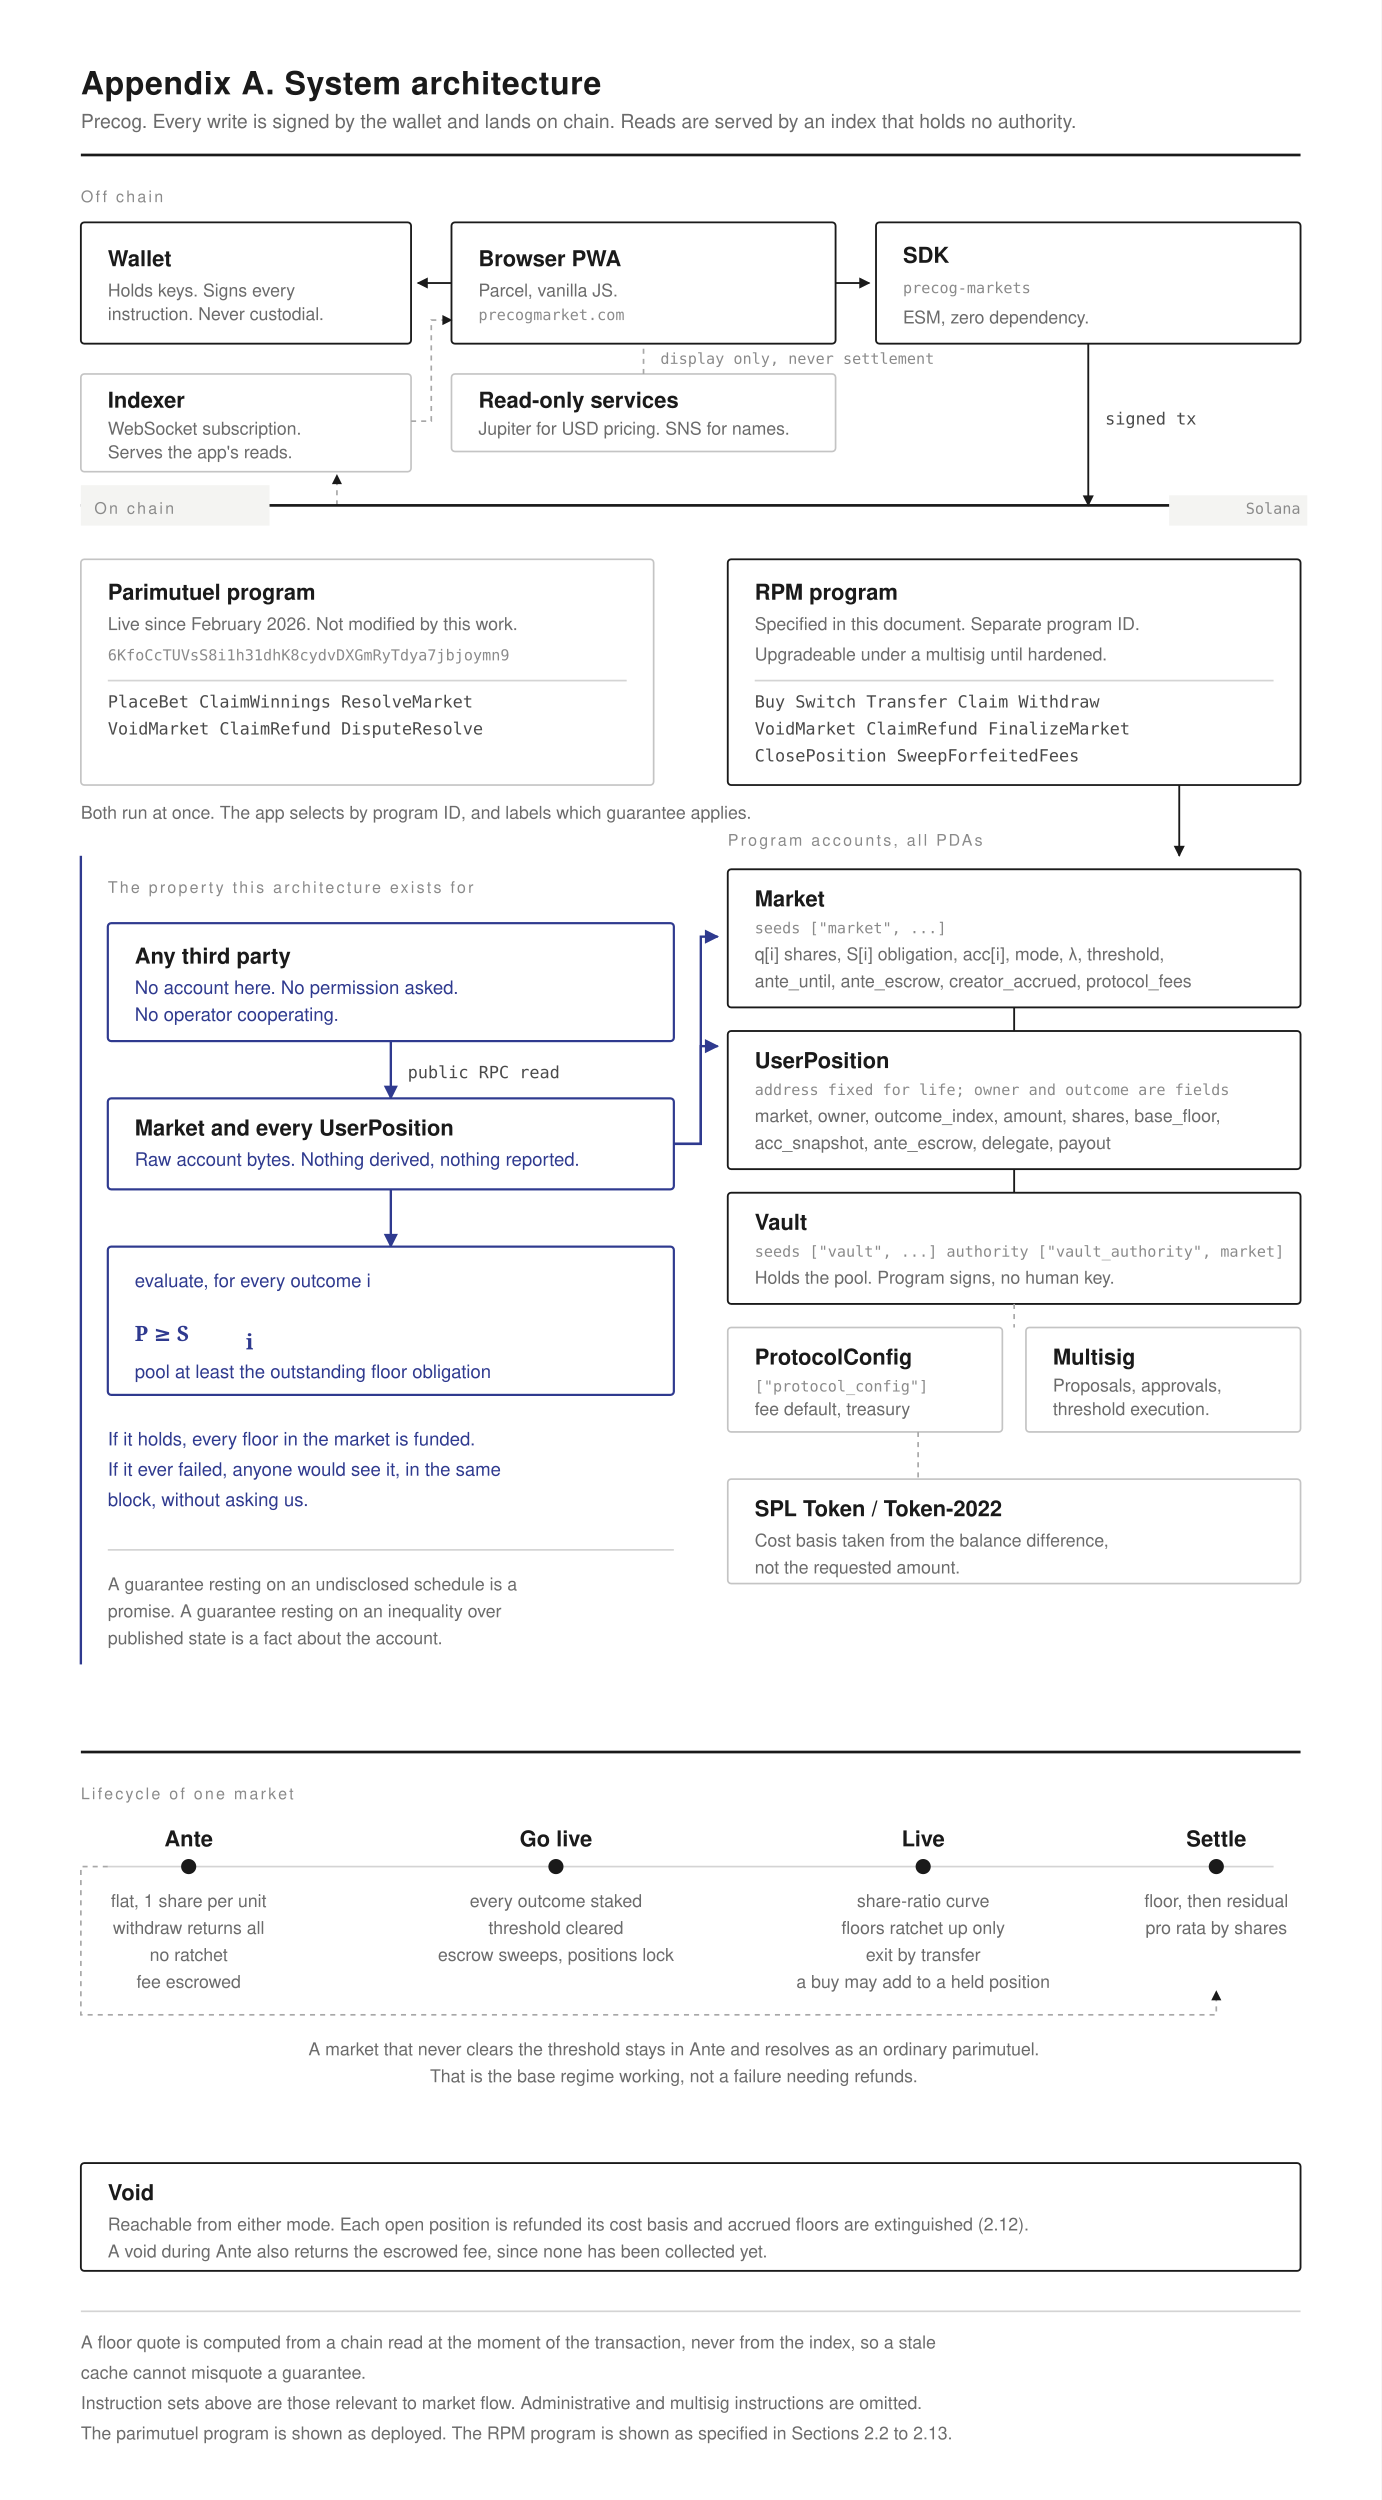
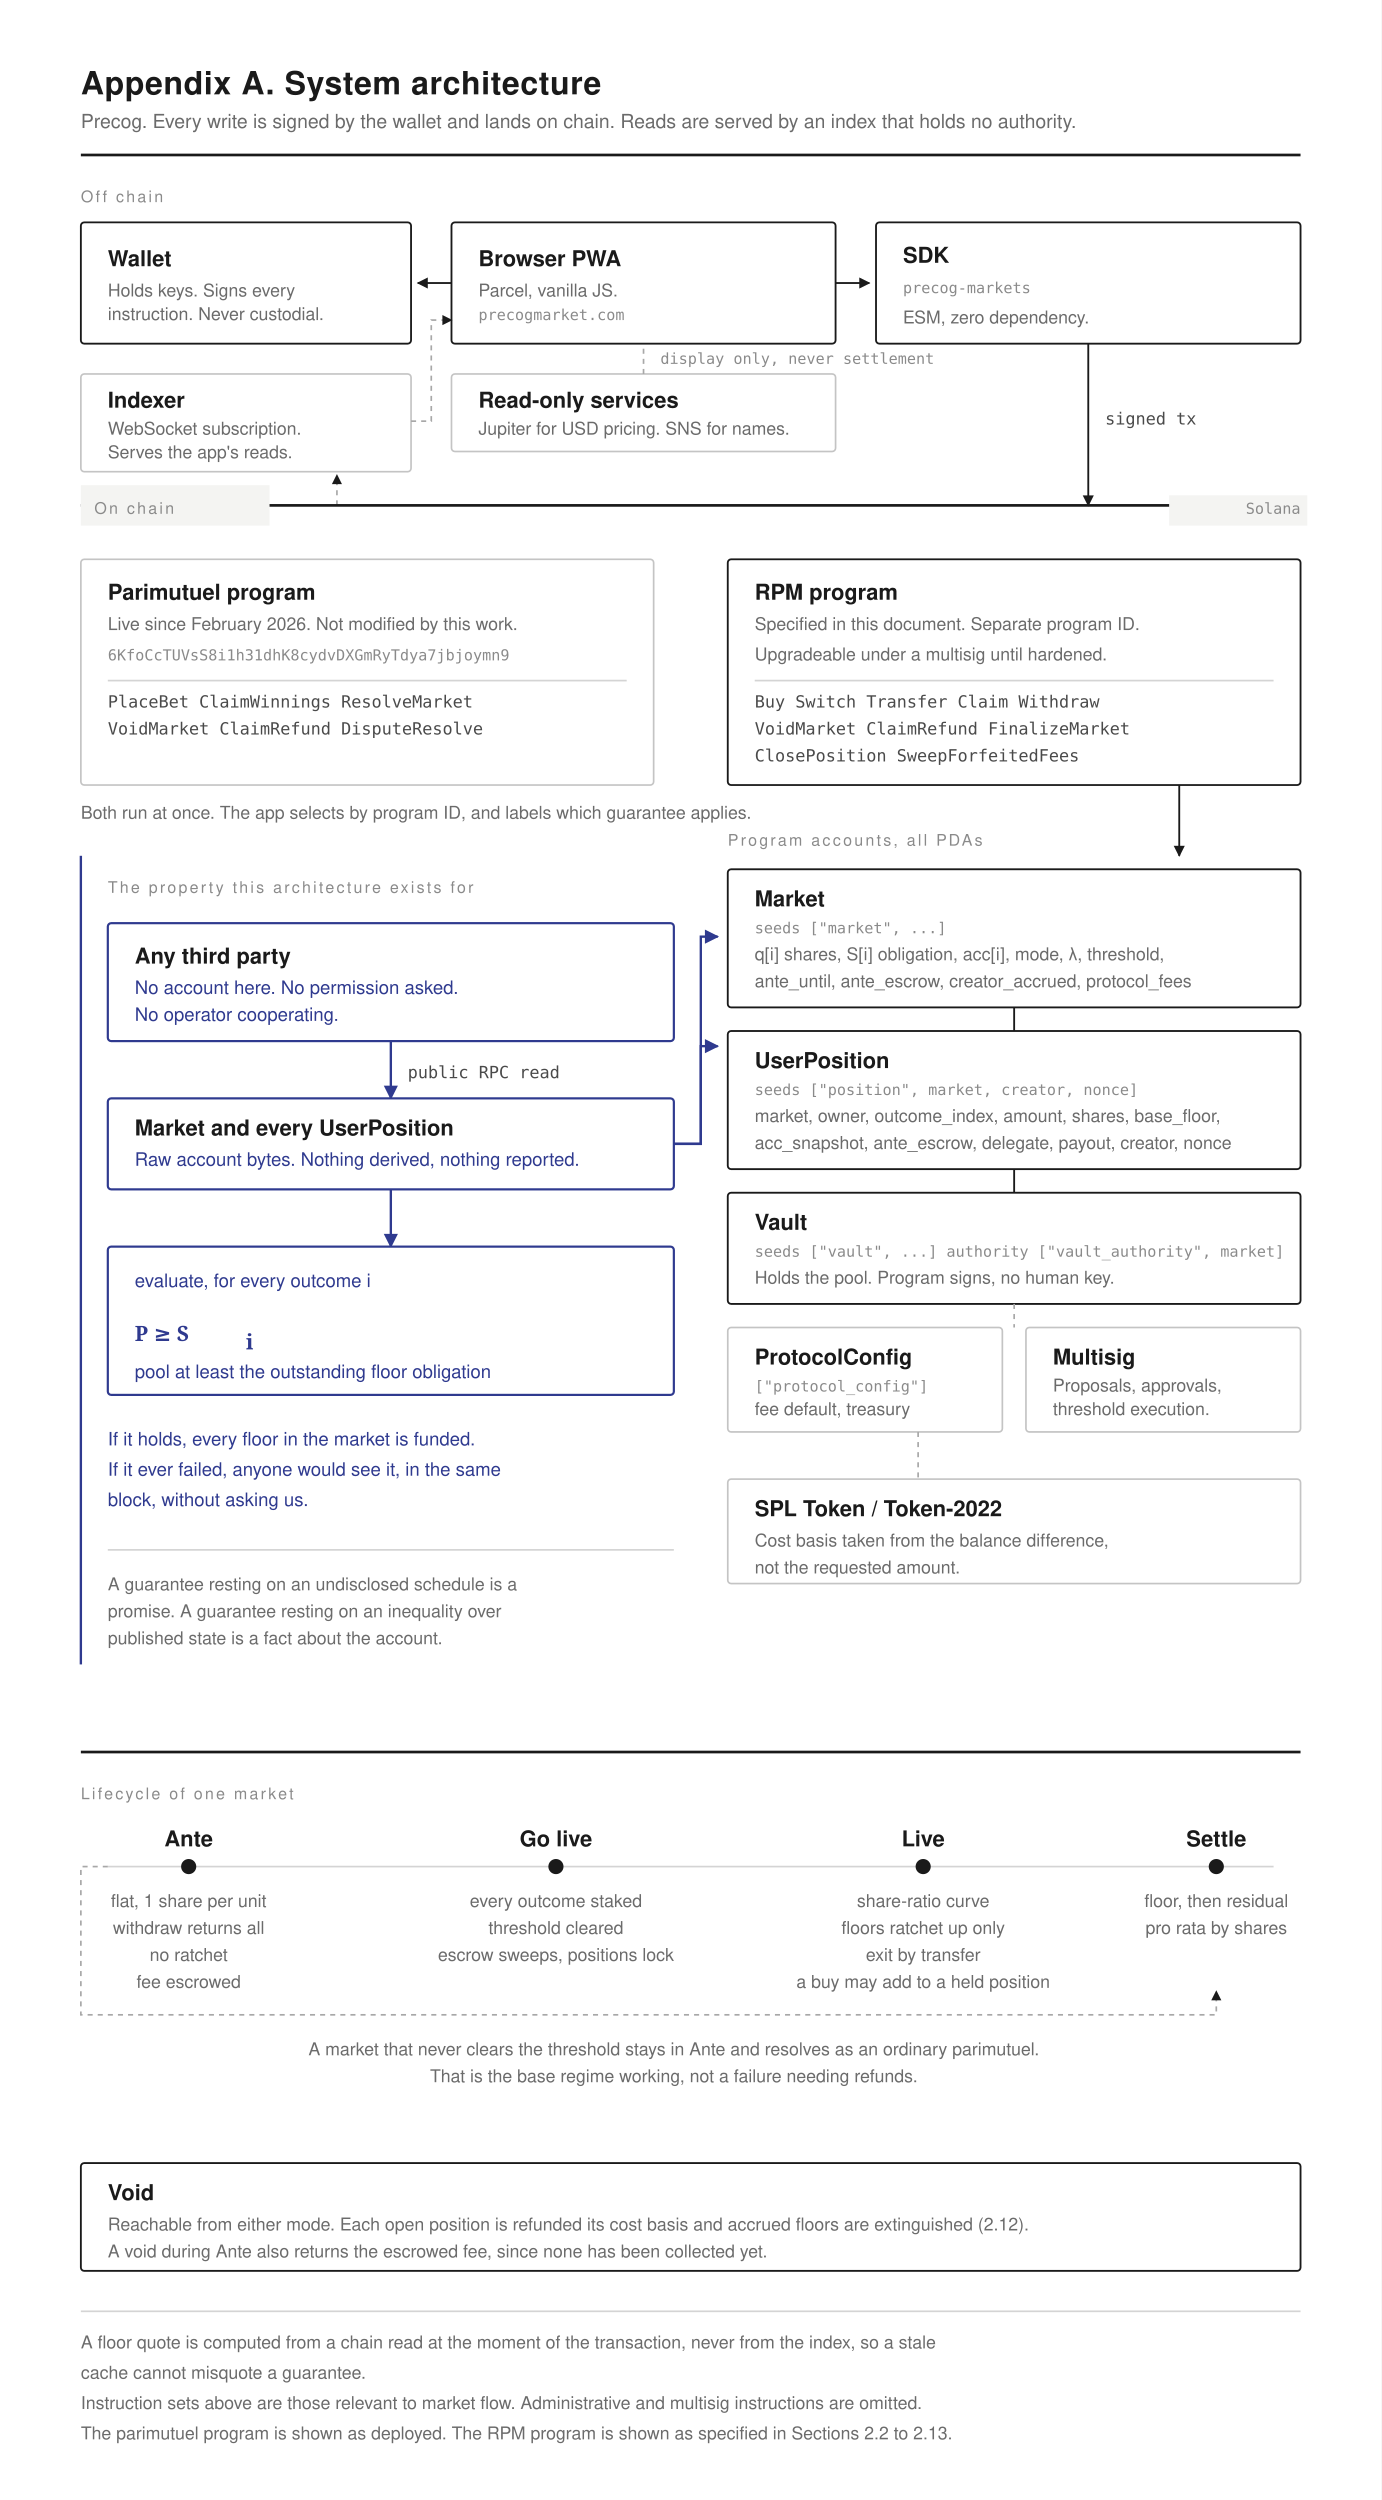
<svg xmlns="http://www.w3.org/2000/svg" viewBox="0 0 820 1484" width="820" height="1484" font-family="Helvetica, Arial, sans-serif">
  <defs>
    <marker id="a" viewBox="0 0 10 10" refX="9" refY="5" markerWidth="6" markerHeight="6" orient="auto-start-reverse">
      <path d="M0,0 L10,5 L0,10 z" fill="#1a1a1a" />
    </marker>
    <marker id="av" viewBox="0 0 10 10" refX="9" refY="5" markerWidth="6" markerHeight="6" orient="auto-start-reverse">
      <path d="M0,0 L10,5 L0,10 z" fill="#2f3a8f" />
    </marker>
    <style>
      .ttl  { font-size:19px; font-weight:700; fill:#1a1a1a; letter-spacing:.02em }
      .sub  { font-size:11.5px; fill:#6b6b6b }
      .eyeb { font-size:9.5px; fill:#8a8a8a; letter-spacing:.14em; text-transform:uppercase }
      .box  { font-size:13px; font-weight:600; fill:#1a1a1a }
      .note { font-size:10.5px; fill:#6b6b6b }
      .mono { font-family:"SF Mono",Menlo,Consolas,monospace; font-size:10px; fill:#4a4a4a }
      .monos{ font-family:"SF Mono",Menlo,Consolas,monospace; font-size:9px; fill:#8a8a8a }
      .vf   { font-size:11px; fill:#2f3a8f }
      .vfb  { font-size:12.5px; font-weight:700; fill:#2f3a8f }
      .edge { stroke:#1a1a1a; stroke-width:1.1; fill:none }
      .edged{ stroke:#a8a8a8; stroke-width:1; fill:none; stroke-dasharray:3 3 }
      .vedge{ stroke:#2f3a8f; stroke-width:1.4; fill:none }
      .card { fill:#ffffff; stroke:#1a1a1a; stroke-width:1.1 }
      .cardq{ fill:#ffffff; stroke:#c4c4c4; stroke-width:1 }
      .cardv{ fill:#ffffff; stroke:#2f3a8f; stroke-width:1.3 }
      .fill { fill:#f4f4f2 }
      .rule { stroke:#1a1a1a; stroke-width:1.6 }
      .hair { stroke:#d4d4d4; stroke-width:1 }
    </style>
  </defs>
  <rect width="820" height="1484" fill="#ffffff" />
  <text x="48" y="56" class="ttl">Appendix A. System architecture</text>
  <text x="48" y="76" class="sub">Precog. Every write is signed by the wallet and lands on chain. Reads are served by an index that holds no authority.</text>
  <line x1="48" y1="92" x2="772" y2="92" class="rule" />
  <text x="48" y="120" class="eyeb">Off chain</text>
  <rect x="48" y="132" width="196" height="72" rx="2" class="card" />
  <text x="64" y="158" class="box">Wallet</text>
  <text x="64" y="176" class="note">Holds keys. Signs every</text>
  <text x="64" y="190" class="note">instruction. Never custodial.</text>
  <rect x="268" y="132" width="228" height="72" rx="2" class="card" />
  <text x="284" y="158" class="box">Browser PWA</text>
  <text x="284" y="176" class="note">Parcel, vanilla JS.</text>
  <text x="284" y="190" class="monos">precogmarket.com</text>
  <rect x="520" y="132" width="252" height="72" rx="2" class="card" />
  <text x="536" y="156" class="box">SDK</text>
  <text x="536" y="174" class="monos">precog-markets</text>
  <text x="536" y="192" class="note">ESM, zero dependency.</text>
  <path d="M496,168 L516,168" class="edge" marker-end="url(#a)" />
  <path d="M268,168 L248,168" class="edge" marker-end="url(#a)" />
  <rect x="268" y="222" width="228" height="46" rx="2" class="cardq" />
  <text x="284" y="242" class="box" fill="#6b6b6b">Read-only services</text>
  <text x="284" y="258" class="note">Jupiter for USD pricing. SNS for names.</text>
  <path d="M382,222 L382,204" class="edged" />
  <text x="392" y="216" class="monos">display only, never settlement</text>
  <rect x="48" y="222" width="196" height="58" rx="2" class="cardq" />
  <text x="64" y="242" class="box" fill="#6b6b6b">Indexer</text>
  <text x="64" y="258" class="note">WebSocket subscription.</text>
  <text x="64" y="272" class="note">Serves the app's reads.</text>
  <path d="M200,300 L200,282" class="edged" marker-end="url(#a)" />
  <path d="M244,250 L256,250 L256,190 L268,190" class="edged" marker-end="url(#a)" />
  <line x1="48" y1="300" x2="772" y2="300" class="rule" />
  <rect x="48" y="288" width="112" height="24" class="fill" />
  <text x="56" y="305" class="eyeb">On chain</text>
  <rect x="694" y="294" width="82" height="18" class="fill" />
  <text x="772" y="305" class="monos" text-anchor="end">Solana</text>
  <path d="M646,204 L646,300" class="edge" marker-end="url(#a)" />
  <text x="656" y="252" class="mono">signed tx</text>
  <rect x="48" y="332" width="340" height="134" rx="2" class="cardq" />
  <text x="64" y="356" class="box" fill="#6b6b6b">Parimutuel program</text>
  <text x="64" y="374" class="note">Live since February 2026. Not modified by this work.</text>
  <text x="64" y="392" class="monos">6KfoCcTUVsS8i1h31dhK8cydvDXGmRyTdya7jbjoymn9</text>
  <line x1="64" y1="404" x2="372" y2="404" class="hair" />
  <text x="64" y="420" class="mono">PlaceBet  ClaimWinnings  ResolveMarket</text>
  <text x="64" y="436" class="mono">VoidMarket  ClaimRefund  DisputeResolve</text>
  <rect x="432" y="332" width="340" height="134" rx="2" class="card" />
  <text x="448" y="356" class="box">RPM program</text>
  <text x="448" y="374" class="note">Specified in this document. Separate program ID.</text>
  <text x="448" y="392" class="note">Upgradeable under a multisig until hardened.</text>
  <line x1="448" y1="404" x2="756" y2="404" class="hair" />
  <text x="448" y="420" class="mono">Buy  Switch  Transfer  Claim  Withdraw</text>
  <text x="448" y="436" class="mono">VoidMarket  ClaimRefund  FinalizeMarket</text>
  <text x="448" y="452" class="mono">ClosePosition  SweepForfeitedFees</text>
  <text x="48" y="486" class="note">Both run at once. The app selects by program ID, and labels which guarantee applies.</text>
  <text x="432" y="502" class="eyeb">Program accounts, all PDAs</text>
  <path d="M700,466 L700,508" class="edge" marker-end="url(#a)" />
  <rect x="432" y="516" width="340" height="82" rx="2" class="card" />
  <text x="448" y="538" class="box">Market</text>
  <text x="448" y="554" class="monos">seeds ["market", ...]</text>
  <text x="448" y="570" class="note">q[i] shares, S[i] obligation, acc[i], mode, λ, threshold,</text>
  <text x="448" y="586" class="note">ante_until, ante_escrow, creator_accrued, protocol_fees</text>
  <rect x="432" y="612" width="340" height="82" rx="2" class="card" />
  <text x="448" y="634" class="box">UserPosition</text>
-   <text x="448" y="650" class="monos">address fixed for life; owner and outcome are fields</text>
+   <text x="448" y="650" class="monos">seeds ["position", market, creator, nonce]</text>
  <text x="448" y="666" class="note">market, owner, outcome_index, amount, shares, base_floor,</text>
-   <text x="448" y="682" class="note">acc_snapshot, ante_escrow, delegate, payout</text>
+   <text x="448" y="682" class="note">acc_snapshot, ante_escrow, delegate, payout, creator, nonce</text>
  <rect x="432" y="708" width="340" height="66" rx="2" class="card" />
  <text x="448" y="730" class="box">Vault</text>
  <text x="448" y="746" class="monos">seeds ["vault", ...] authority ["vault_authority", market]</text>
  <text x="448" y="762" class="note">Holds the pool. Program signs, no human key.</text>
  <rect x="432" y="788" width="163" height="62" rx="2" class="cardq" />
  <text x="448" y="810" class="box" fill="#6b6b6b">ProtocolConfig</text>
  <text x="448" y="826" class="monos">["protocol_config"]</text>
  <text x="448" y="840" class="note">fee default, treasury</text>
  <rect x="609" y="788" width="163" height="62" rx="2" class="cardq" />
  <text x="625" y="810" class="box" fill="#6b6b6b">Multisig</text>
  <text x="625" y="826" class="note">Proposals, approvals,</text>
  <text x="625" y="840" class="note">threshold execution.</text>
  <path d="M602,598 L602,612" class="edge" />
  <path d="M602,694 L602,708" class="edge" />
  <path d="M602,774 L602,788" class="edged" />
  <rect x="432" y="878" width="340" height="62" rx="2" class="cardq" />
  <text x="448" y="900" class="box" fill="#6b6b6b">SPL Token / Token-2022</text>
  <text x="448" y="918" class="note">Cost basis taken from the balance difference,</text>
  <text x="448" y="934" class="note">not the requested amount.</text>
  <path d="M545,850 L545,878" class="edged" />
  <line x1="48" y1="508" x2="48" y2="988" class="vedge" />
  <text x="64" y="530" class="eyeb" fill="#2f3a8f">The property this architecture exists for</text>
  <rect x="64" y="548" width="336" height="70" rx="2" class="cardv" />
  <text x="80" y="572" class="box" fill="#2f3a8f">Any third party</text>
  <text x="80" y="590" class="vf">No account here. No permission asked.</text>
  <text x="80" y="606" class="vf">No operator cooperating.</text>
  <path d="M232,618 L232,652" class="vedge" marker-end="url(#av)" />
  <text x="242" y="640" class="mono" fill="#2f3a8f">public RPC read</text>
  <rect x="64" y="652" width="336" height="54" rx="2" class="cardv" />
  <text x="80" y="674" class="box" fill="#2f3a8f">Market and every UserPosition</text>
  <text x="80" y="692" class="vf">Raw account bytes. Nothing derived, nothing reported.</text>
  <path d="M232,706 L232,740" class="vedge" marker-end="url(#av)" />
  <rect x="64" y="740" width="336" height="88" rx="2" class="cardv" />
  <text x="80" y="764" class="vf">evaluate, for every outcome i</text>
  <text x="80" y="796" class="vfb" font-family="Georgia, serif" font-size="21">P  ≥  S</text>
  <text x="146" y="801" class="vfb" font-family="Georgia, serif" font-size="13">i</text>
  <text x="80" y="818" class="vf">pool at least the outstanding floor obligation</text>
  <path d="M400,679 L416,679 L416,556 L426,556" class="vedge" marker-end="url(#av)" />
  <path d="M400,679 L416,679 L416,621 L426,621" class="vedge" marker-end="url(#av)" />
  <text x="64" y="858" class="vf">If it holds, every floor in the market is funded.</text>
  <text x="64" y="876" class="vf">If it ever failed, anyone would see it, in the same</text>
  <text x="64" y="894" class="vf">block, without asking us.</text>
  <line x1="64" y1="920" x2="400" y2="920" class="hair" />
  <text x="64" y="944" class="note">A guarantee resting on an undisclosed schedule is a</text>
  <text x="64" y="960" class="note">promise. A guarantee resting on an inequality over</text>
  <text x="64" y="976" class="note">published state is a fact about the account.</text>
  <line x1="48" y1="1040" x2="772" y2="1040" class="rule" />
  <text x="48" y="1068" class="eyeb">Lifecycle of one market</text>
  <line x1="64" y1="1108" x2="756" y2="1108" class="hair" />
  <circle cx="112" cy="1108" r="4.5" fill="#1a1a1a" />
  <text x="112" y="1096" class="box" text-anchor="middle" font-size="12">Ante</text>
  <text x="112" y="1132" class="note" text-anchor="middle">flat, 1 share per unit</text>
  <text x="112" y="1148" class="note" text-anchor="middle">withdraw returns all</text>
  <text x="112" y="1164" class="note" text-anchor="middle">no ratchet</text>
  <text x="112" y="1180" class="note" text-anchor="middle">fee escrowed</text>
  <circle cx="330" cy="1108" r="4.5" fill="#1a1a1a" />
  <text x="330" y="1096" class="box" text-anchor="middle" font-size="12">Go live</text>
  <text x="330" y="1132" class="note" text-anchor="middle">every outcome staked</text>
  <text x="330" y="1148" class="note" text-anchor="middle">threshold cleared</text>
  <text x="330" y="1164" class="note" text-anchor="middle">escrow sweeps, positions lock</text>
  <circle cx="548" cy="1108" r="4.5" fill="#1a1a1a" />
  <text x="548" y="1096" class="box" text-anchor="middle" font-size="12">Live</text>
  <text x="548" y="1132" class="note" text-anchor="middle">share-ratio curve</text>
  <text x="548" y="1148" class="note" text-anchor="middle">floors ratchet up only</text>
  <text x="548" y="1164" class="note" text-anchor="middle">exit by transfer</text>
  <text x="548" y="1180" class="note" text-anchor="middle">a buy may add to a held position</text>
  <circle cx="722" cy="1108" r="4.5" fill="#1a1a1a" />
  <text x="722" y="1096" class="box" text-anchor="middle" font-size="12">Settle</text>
  <text x="722" y="1132" class="note" text-anchor="middle">floor, then residual</text>
  <text x="722" y="1148" class="note" text-anchor="middle">pro rata by shares</text>
  <path d="M64,1108 L48,1108 L48,1196 L722,1196 L722,1182" class="edged" marker-end="url(#a)" />
  <text x="400" y="1220" class="note" text-anchor="middle">A market that never clears the threshold stays in Ante and resolves as an ordinary parimutuel.</text>
  <text x="400" y="1236" class="note" text-anchor="middle">That is the base regime working, not a failure needing refunds.</text>
  <rect x="48" y="1284" width="724" height="64" rx="2" class="card" />
  <text x="64" y="1306" class="box">Void</text>
  <text x="64" y="1324" class="note">Reachable from either mode. Each open position is refunded its cost basis and accrued floors are extinguished (2.12).</text>
  <text x="64" y="1340" class="note">A void during Ante also returns the escrowed fee, since none has been collected yet.</text>
  <line x1="48" y1="1372" x2="772" y2="1372" class="hair" />
  <text x="48" y="1394" class="note">A floor quote is computed from a chain read at the moment of the transaction, never from the index, so a stale</text>
  <text x="48" y="1412" class="note">cache cannot misquote a guarantee.</text>
  <text x="48" y="1430" class="note">Instruction sets above are those relevant to market flow. Administrative and multisig instructions are omitted.</text>
  <text x="48" y="1448" class="note">The parimutuel program is shown as deployed. The RPM program is shown as specified in Sections 2.2 to 2.13.</text>
</svg>
